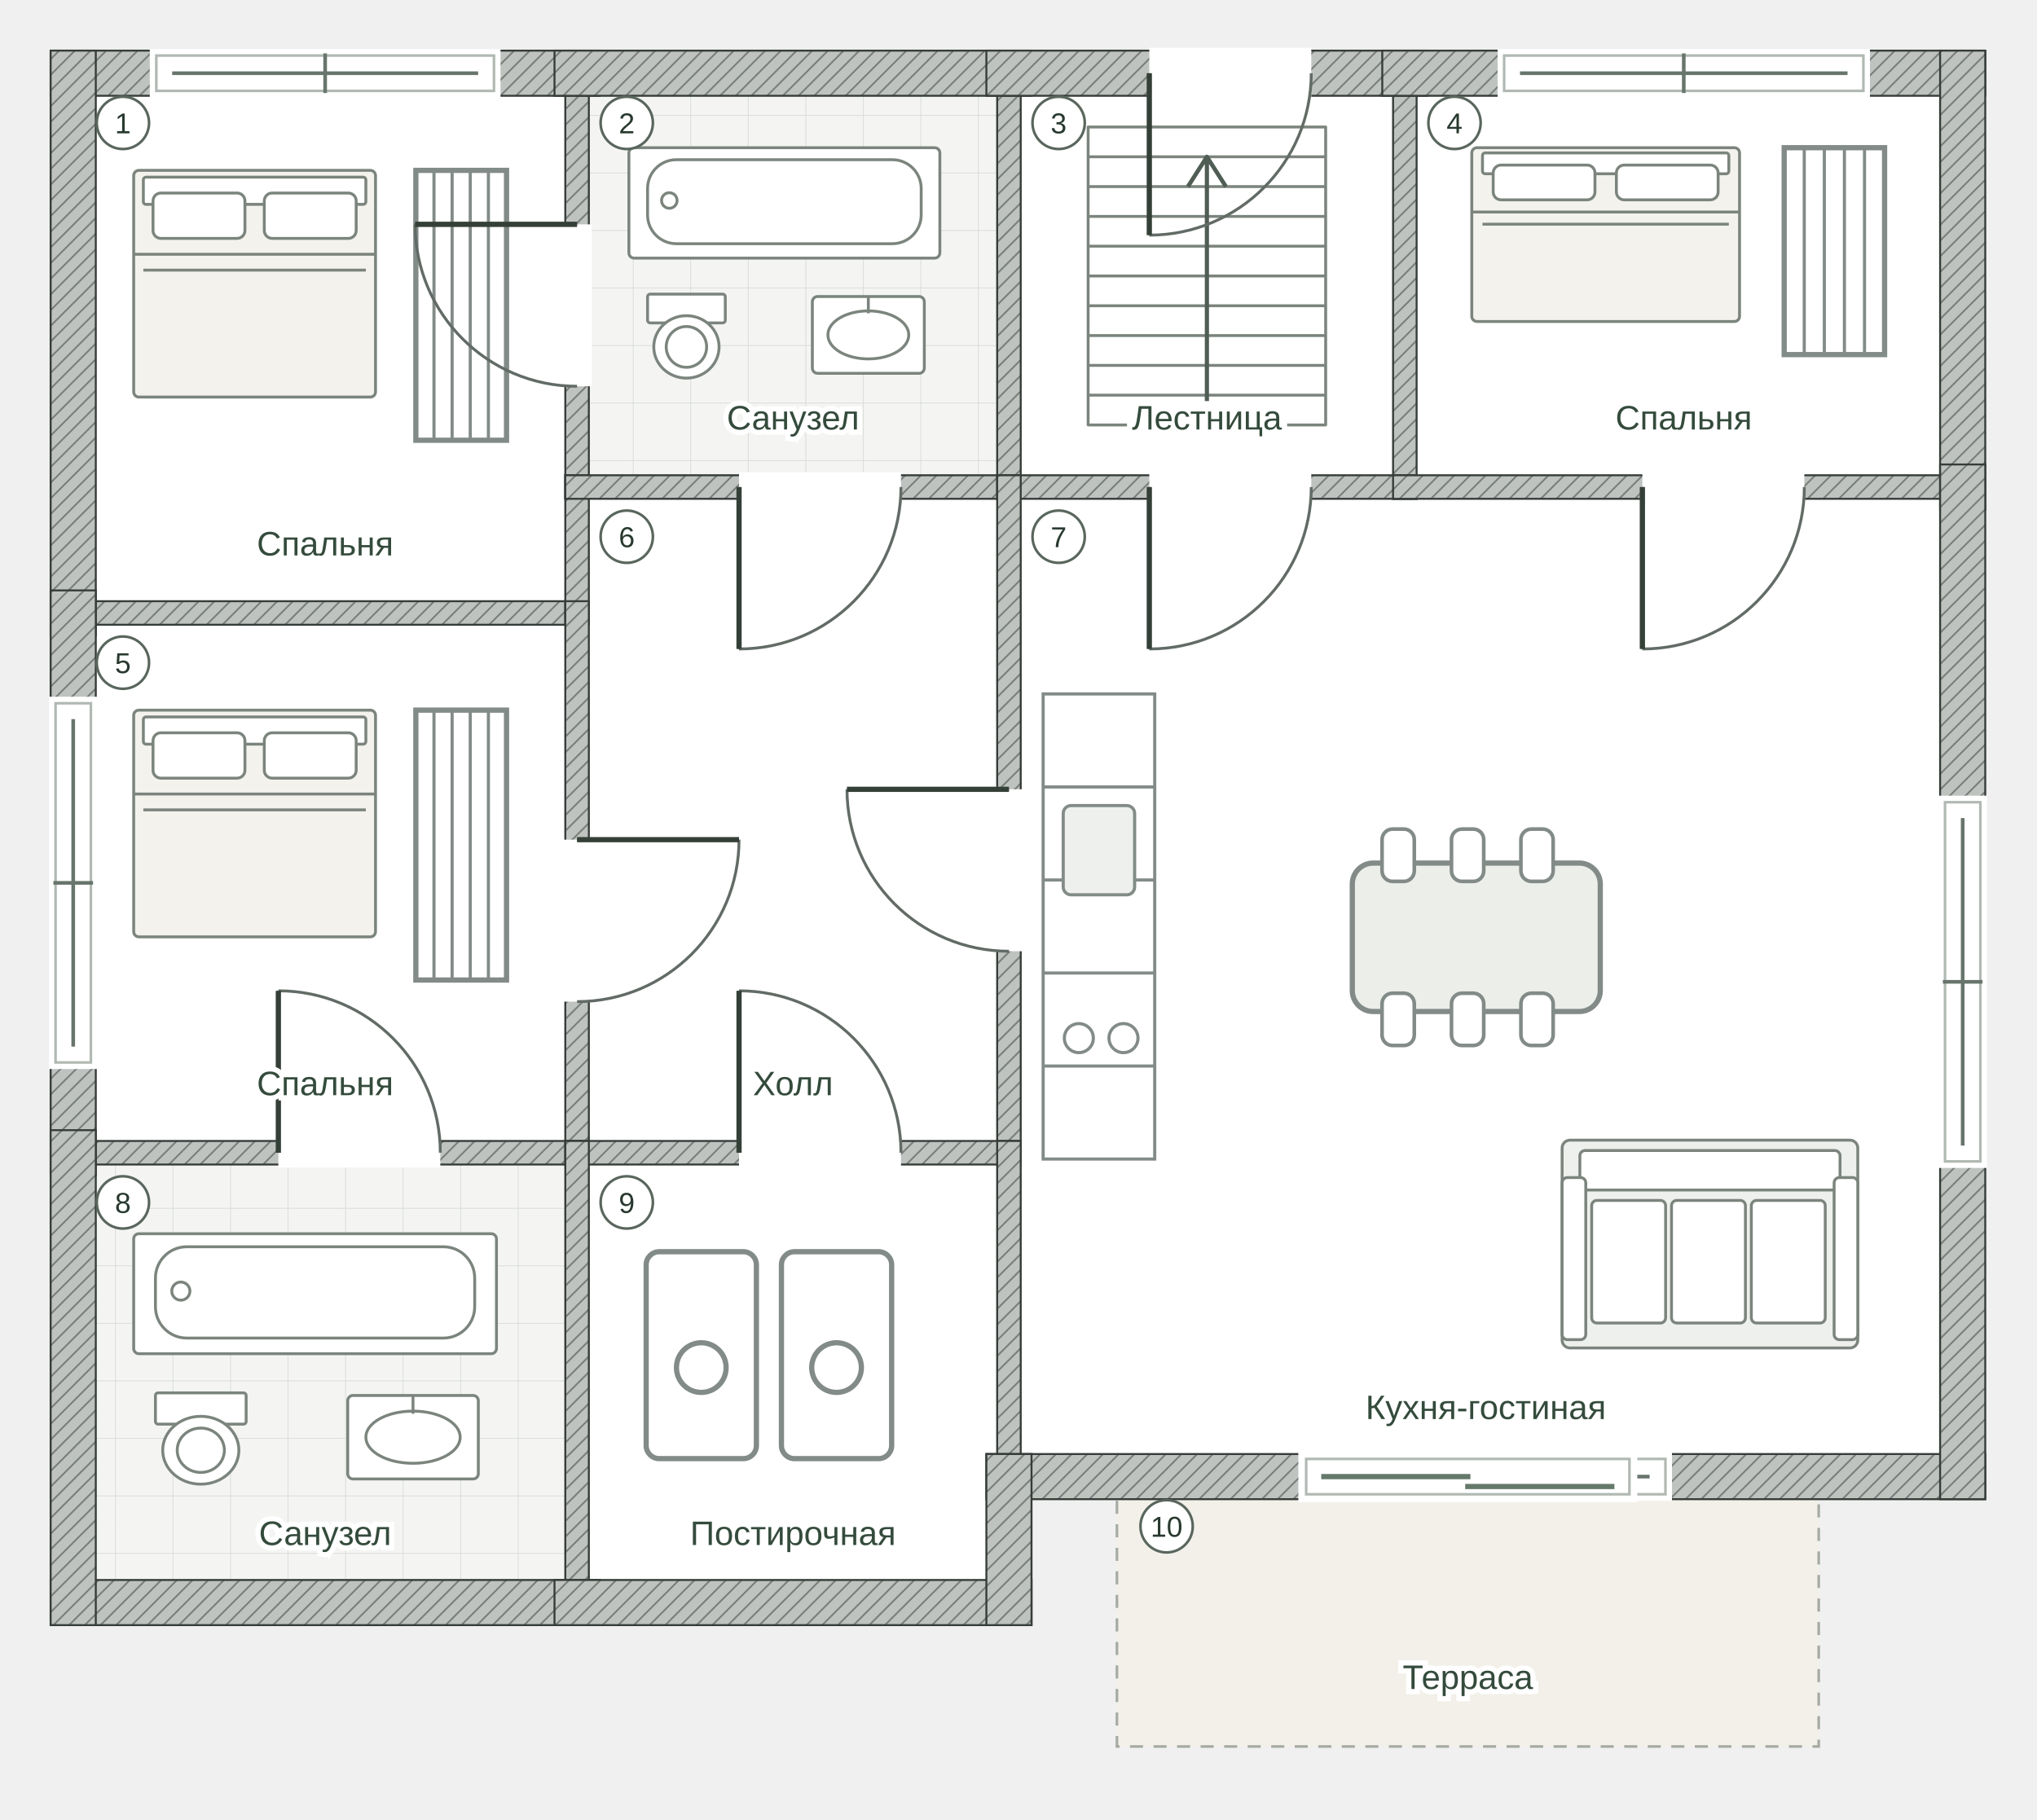
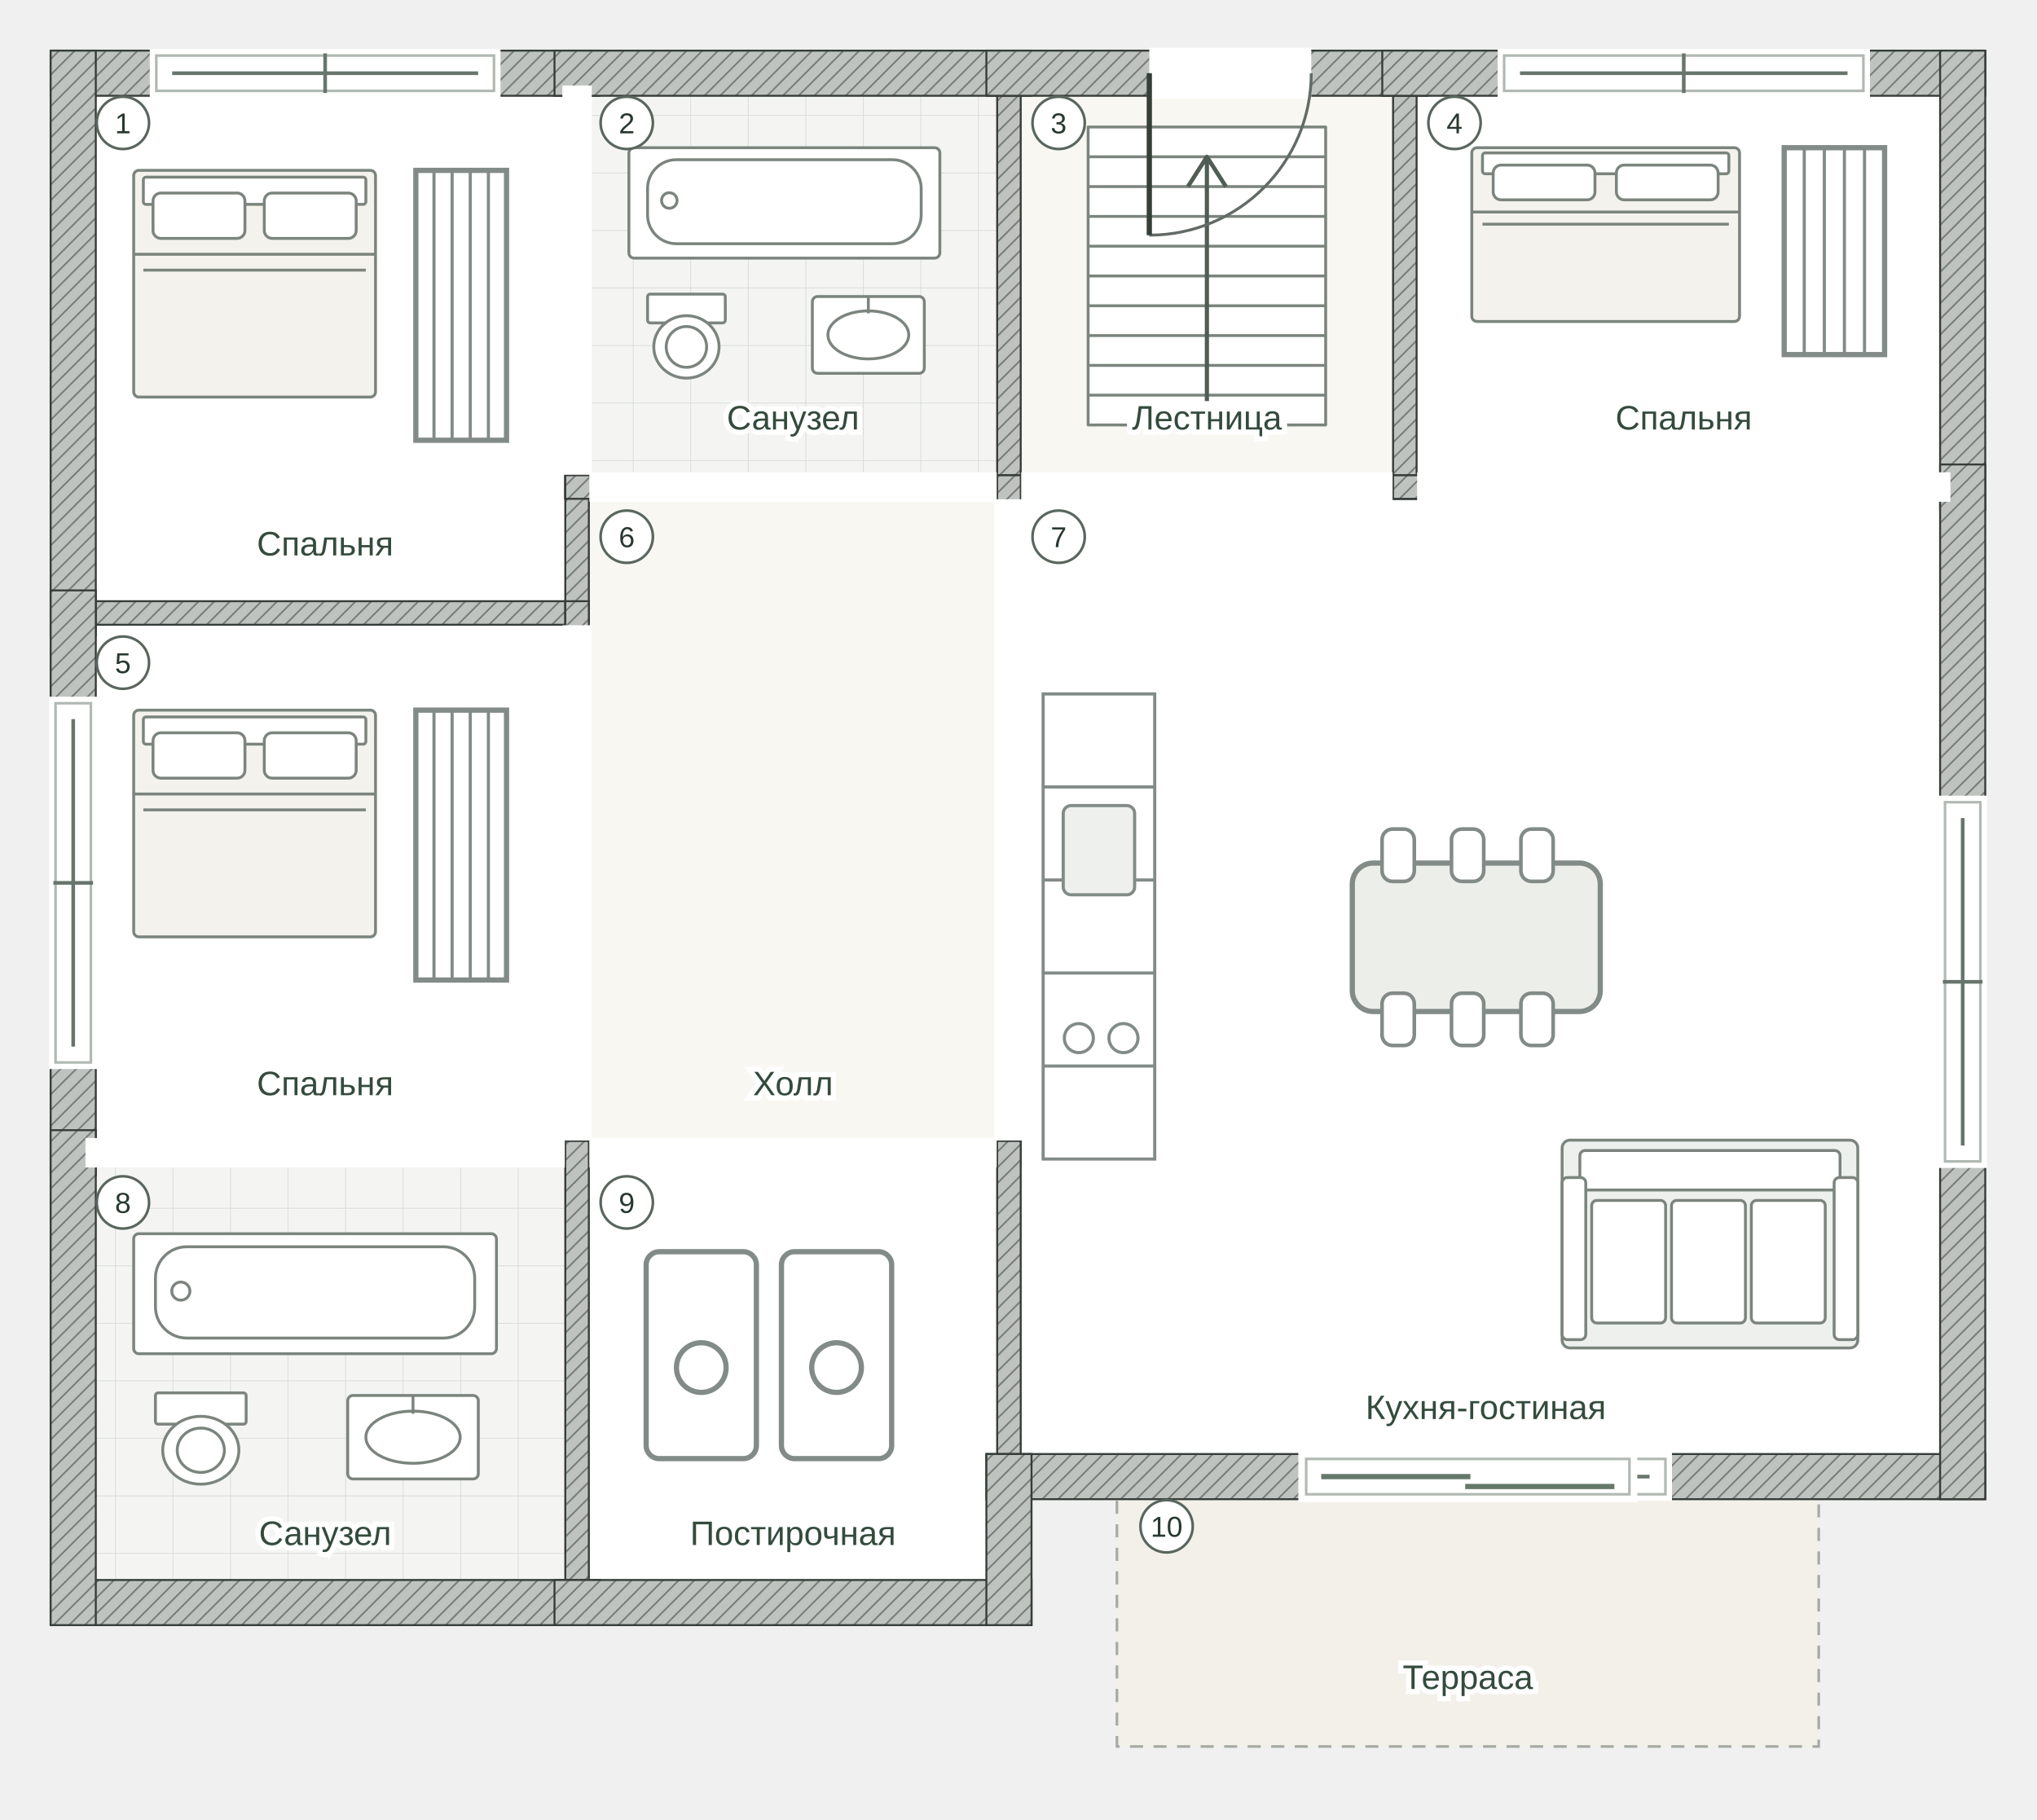
<svg xmlns="http://www.w3.org/2000/svg" viewBox="0 0 779 696" width="779" height="696">
  <defs>
    <pattern id="wallHatch" width="6" height="6" patternUnits="userSpaceOnUse">
      <rect width="6" height="6" fill="#bfc3c0" />
      <path d="M-1 1L1-1M0 6L6 0M5 7L7 5" stroke="#777d78" stroke-width=".65" />
    </pattern>
    <pattern id="planTiles" width="22" height="22" patternUnits="userSpaceOnUse">
      <rect width="22" height="22" fill="#f4f5f3" />
      <path d="M22 0H0V22" fill="none" stroke="#d8ddda" stroke-width=".6" />
    </pattern>
  </defs>
  <rect x="28" y="28" width="192.688" height="206.452" fill="#fff" />
  <rect x="220.688" y="28" width="165.161" height="158.28" fill="url(#planTiles)" />
-   <rect x="385.849" y="28" width="151.398" height="158.28" fill="#fff" />
+   <rect x="385.849" y="28" width="151.398" height="158.28" fill="#f8f7f2" />
  <rect x="537.247" y="28" width="213.333" height="158.28" fill="#fff" />
  <rect x="28" y="234.452" width="192.688" height="206.452" fill="#fff" />
-   <rect x="220.688" y="186.28" width="165.161" height="254.624" fill="#fff" />
+   <rect x="220.688" y="186.28" width="165.161" height="254.624" fill="#f8f7f2" />
  <rect x="385.849" y="186.28" width="364.731" height="378.495" fill="#fff" />
  <rect x="28" y="440.903" width="192.688" height="172.043" fill="url(#planTiles)" />
  <rect x="220.688" y="440.903" width="165.161" height="172.043" fill="#fff" />
  <rect x="427.14" y="564.774" width="268.387" height="103.226" fill="#f2f0e9" stroke="#a5aaa4" stroke-width="1" stroke-dasharray="5 4" />
  <g transform="translate(51.12258 65.16129)" stroke="#7b847d" stroke-width="1.1" stroke-linejoin="round">
    <rect x="0" y="0" width="92.49" height="86.71" rx="2" fill="#f4f2ed" />
    <rect x="3.7" y="2.601" width="85.091" height="10.405" rx="1" fill="white" />
    <rect x="7.399" y="8.671" width="35.146" height="17.342" rx="3" fill="white" />
    <rect x="49.945" y="8.671" width="35.146" height="17.342" rx="3" fill="white" />
    <path d="M0 32.083H92.49M3.7 38.152H88.791" fill="none" />
  </g>
  <rect x="159.028" y="65.161" width="34.684" height="103.226" fill="#ffffff" stroke="#828b87" stroke-width="2" />
  <line x1="165.965" y1="65.161" x2="165.965" y2="168.387" stroke="#828b87" stroke-width="1.2" />
  <line x1="172.902" y1="65.161" x2="172.902" y2="168.387" stroke="#828b87" stroke-width="1.2" />
  <line x1="179.838" y1="65.161" x2="179.838" y2="168.387" stroke="#828b87" stroke-width="1.2" />
  <line x1="186.775" y1="65.161" x2="186.775" y2="168.387" stroke="#828b87" stroke-width="1.2" />
  <g transform="translate(240.5075 56.49032)" stroke="#7b847d" stroke-width="1.1" stroke-linejoin="round">
    <rect x="0" y="0" width="118.916" height="42.229" rx="2" fill="white" />
    <rect x="7.135" y="4.59" width="104.646" height="32.131" rx="11.016" fill="white" />
    <ellipse cx="15.459" cy="20.196" rx="2.973" ry="2.973" fill="white" />
    <rect x="7.135" y="55.999" width="29.729" height="11.016" rx="1" fill="white" />
    <ellipse cx="21.999" cy="76.196" rx="12.486" ry="11.934" fill="white" />
    <ellipse cx="21.999" cy="76.196" rx="7.73" ry="7.803" fill="white" />
    <rect x="70.161" y="56.917" width="42.81" height="29.377" rx="2" fill="white" />
    <ellipse cx="91.565" cy="71.606" rx="15.459" ry="9.18" fill="white" />
    <path d="M91.565 56.917v6.426" fill="none" />
  </g>
  <g transform="translate(416.129 48.57634)" stroke="#7b847d" stroke-width="1.1" stroke-linejoin="round">
    <rect x="0" y="0" width="90.839" height="113.961" rx="0" fill="white" />
    <path d="M0 11.396H90.839" fill="none" />
    <path d="M0 22.792H90.839" fill="none" />
    <path d="M0 34.188H90.839" fill="none" />
    <path d="M0 45.585H90.839" fill="none" />
    <path d="M0 56.981H90.839" fill="none" />
    <path d="M0 68.377H90.839" fill="none" />
    <path d="M0 79.773H90.839" fill="none" />
    <path d="M0 91.169H90.839" fill="none" />
    <path d="M0 102.565H90.839" fill="none" />
    <path d="M45.419 104.844V11.396m-7.267 11.396l7.267 -11.396l7.267 11.396" fill="none" stroke="#4f5d54" stroke-width="1.6" />
  </g>
  <g transform="translate(562.8473 56.49032)" stroke="#7b847d" stroke-width="1.1" stroke-linejoin="round">
    <rect x="0" y="0" width="102.4" height="66.477" rx="2" fill="#f4f2ed" />
    <rect x="4.096" y="1.994" width="94.208" height="7.977" rx="1" fill="white" />
    <rect x="8.192" y="6.648" width="38.912" height="13.295" rx="3" fill="white" />
    <rect x="55.296" y="6.648" width="38.912" height="13.295" rx="3" fill="white" />
    <path d="M0 24.597H102.4M4.096 29.25H98.304" fill="none" />
  </g>
  <rect x="682.314" y="56.49" width="38.4" height="79.14" fill="#ffffff" stroke="#828b87" stroke-width="2" />
  <line x1="689.994" y1="56.49" x2="689.994" y2="135.63" stroke="#828b87" stroke-width="1.2" />
  <line x1="697.674" y1="56.49" x2="697.674" y2="135.63" stroke="#828b87" stroke-width="1.2" />
  <line x1="705.354" y1="56.49" x2="705.354" y2="135.63" stroke="#828b87" stroke-width="1.2" />
  <line x1="713.034" y1="56.49" x2="713.034" y2="135.63" stroke="#828b87" stroke-width="1.2" />
  <g transform="translate(51.12258 271.6129)" stroke="#7b847d" stroke-width="1.1" stroke-linejoin="round">
    <rect x="0" y="0" width="92.49" height="86.71" rx="2" fill="#f4f2ed" />
    <rect x="3.7" y="2.601" width="85.091" height="10.405" rx="1" fill="white" />
    <rect x="7.399" y="8.671" width="35.146" height="17.342" rx="3" fill="white" />
    <rect x="49.945" y="8.671" width="35.146" height="17.342" rx="3" fill="white" />
    <path d="M0 32.083H92.49M3.7 38.152H88.791" fill="none" />
  </g>
  <rect x="159.028" y="271.613" width="34.684" height="103.226" fill="#ffffff" stroke="#828b87" stroke-width="2" />
  <line x1="165.965" y1="271.613" x2="165.965" y2="374.839" stroke="#828b87" stroke-width="1.2" />
  <line x1="172.902" y1="271.613" x2="172.902" y2="374.839" stroke="#828b87" stroke-width="1.2" />
  <line x1="179.838" y1="271.613" x2="179.838" y2="374.839" stroke="#828b87" stroke-width="1.2" />
  <line x1="186.775" y1="271.613" x2="186.775" y2="374.839" stroke="#828b87" stroke-width="1.2" />
  <g stroke="#828b87" stroke-width="1.2" fill="white">
    <rect x="398.925" y="265.419" width="42.667" height="177.892" />
    <path d="M398.925 300.998h42.667" />
    <path d="M398.925 336.576h42.667" />
    <path d="M398.925 372.155h42.667" />
    <path d="M398.925 407.733h42.667" />
    <rect x="406.605" y="308.114" width="27.307" height="34.133" rx="3" fill="#edf0ed" />
    <circle cx="412.578" cy="397.06" r="5.547" />
    <circle cx="429.645" cy="397.06" r="5.547" />
  </g>
  <rect x="517.153" y="330.108" width="94.83" height="56.774" rx="8" fill="#eceeea" stroke="#828b87" stroke-width="2" />
  <rect x="528.532" y="317.108" width="12.328" height="20" rx="4" fill="#fff" stroke="#828b87" stroke-width="1.4" />
  <rect x="555.085" y="317.108" width="12.328" height="20" rx="4" fill="#fff" stroke="#828b87" stroke-width="1.4" />
  <rect x="581.637" y="317.108" width="12.328" height="20" rx="4" fill="#fff" stroke="#828b87" stroke-width="1.4" />
  <rect x="528.532" y="379.882" width="12.328" height="20" rx="4" fill="#fff" stroke="#828b87" stroke-width="1.4" />
  <rect x="555.085" y="379.882" width="12.328" height="20" rx="4" fill="#fff" stroke="#828b87" stroke-width="1.4" />
  <rect x="581.637" y="379.882" width="12.328" height="20" rx="4" fill="#fff" stroke="#828b87" stroke-width="1.4" />
  <g transform="translate(597.3935 436.086)" stroke="#7b847d" stroke-width="1.1" stroke-linejoin="round">
    <rect x="0" y="0" width="113.067" height="79.484" rx="3" fill="#edf0ed" />
    <rect x="6.784" y="3.974" width="99.499" height="15.102" rx="2" fill="white" />
    <rect x="11.307" y="23.05" width="28.267" height="46.895" rx="2" fill="white" />
    <rect x="41.835" y="23.05" width="28.267" height="46.895" rx="2" fill="white" />
    <rect x="72.363" y="23.05" width="28.267" height="46.895" rx="2" fill="white" />
    <rect x="0" y="14.307" width="9.045" height="61.997" rx="2" fill="white" />
    <rect x="104.021" y="14.307" width="9.045" height="61.997" rx="2" fill="white" />
  </g>
  <g transform="translate(51.12258 471.871)" stroke="#7b847d" stroke-width="1.1" stroke-linejoin="round">
    <rect x="0" y="0" width="138.735" height="45.901" rx="2" fill="white" />
    <rect x="8.324" y="4.989" width="122.087" height="34.925" rx="11.974" fill="white" />
    <ellipse cx="18.036" cy="21.953" rx="3.468" ry="3.468" fill="white" />
    <rect x="8.324" y="60.869" width="34.684" height="11.974" rx="1" fill="white" />
    <ellipse cx="25.666" cy="82.822" rx="14.567" ry="12.972" fill="white" />
    <ellipse cx="25.666" cy="82.822" rx="9.018" ry="8.482" fill="white" />
    <rect x="81.854" y="61.867" width="49.945" height="31.931" rx="2" fill="white" />
    <ellipse cx="106.826" cy="77.832" rx="18.036" ry="9.978" fill="white" />
    <path d="M106.826 61.867v6.985" fill="none" />
  </g>
  <rect x="247.114" y="478.753" width="42.149" height="79.14" rx="5" fill="#ffffff" stroke="#828b87" stroke-width="2" />
  <circle cx="268.189" cy="523.071" r="9.497" fill="none" stroke="#828b87" stroke-width="2" />
  <rect x="298.842" y="478.753" width="42.149" height="79.14" rx="5" fill="#ffffff" stroke="#828b87" stroke-width="2" />
  <circle cx="319.917" cy="523.071" r="9.497" fill="none" stroke="#828b87" stroke-width="2" />
  <path d="M220.688 28L220.688 186.28" fill="none" stroke="#363d39" stroke-width="9.758" stroke-linecap="square" />
  <path d="M220.688 28L220.688 186.28" fill="none" stroke="url(#wallHatch)" stroke-width="8.258" stroke-linecap="square" />
  <path d="M28 234.452L220.688 234.452" fill="none" stroke="#363d39" stroke-width="9.758" stroke-linecap="square" />
  <path d="M28 234.452L220.688 234.452" fill="none" stroke="url(#wallHatch)" stroke-width="8.258" stroke-linecap="square" />
  <path d="M220.688 186.28L220.688 234.452" fill="none" stroke="#363d39" stroke-width="9.758" stroke-linecap="square" />
  <path d="M220.688 186.28L220.688 234.452" fill="none" stroke="url(#wallHatch)" stroke-width="8.258" stroke-linecap="square" />
  <path d="M385.849 28L385.849 186.28" fill="none" stroke="#363d39" stroke-width="9.758" stroke-linecap="square" />
  <path d="M385.849 28L385.849 186.28" fill="none" stroke="url(#wallHatch)" stroke-width="8.258" stroke-linecap="square" />
  <path d="M220.688 186.28L385.849 186.28" fill="none" stroke="#363d39" stroke-width="9.758" stroke-linecap="square" />
  <path d="M220.688 186.28L385.849 186.28" fill="none" stroke="url(#wallHatch)" stroke-width="8.258" stroke-linecap="square" />
  <path d="M537.247 28L537.247 186.28" fill="none" stroke="#363d39" stroke-width="9.758" stroke-linecap="square" />
  <path d="M537.247 28L537.247 186.28" fill="none" stroke="url(#wallHatch)" stroke-width="8.258" stroke-linecap="square" />
  <path d="M385.849 186.28L537.247 186.28" fill="none" stroke="#363d39" stroke-width="9.758" stroke-linecap="square" />
  <path d="M385.849 186.28L537.247 186.28" fill="none" stroke="url(#wallHatch)" stroke-width="8.258" stroke-linecap="square" />
  <path d="M537.247 186.28L750.581 186.28" fill="none" stroke="#363d39" stroke-width="9.758" stroke-linecap="square" />
  <path d="M537.247 186.28L750.581 186.28" fill="none" stroke="url(#wallHatch)" stroke-width="8.258" stroke-linecap="square" />
  <path d="M220.688 234.452L220.688 440.903" fill="none" stroke="#363d39" stroke-width="9.758" stroke-linecap="square" />
  <path d="M220.688 234.452L220.688 440.903" fill="none" stroke="url(#wallHatch)" stroke-width="8.258" stroke-linecap="square" />
  <path d="M28 440.903L220.688 440.903" fill="none" stroke="#363d39" stroke-width="9.758" stroke-linecap="square" />
  <path d="M28 440.903L220.688 440.903" fill="none" stroke="url(#wallHatch)" stroke-width="8.258" stroke-linecap="square" />
  <path d="M385.849 186.28L385.849 440.903" fill="none" stroke="#363d39" stroke-width="9.758" stroke-linecap="square" />
  <path d="M385.849 186.28L385.849 440.903" fill="none" stroke="url(#wallHatch)" stroke-width="8.258" stroke-linecap="square" />
  <path d="M220.688 440.903L385.849 440.903" fill="none" stroke="#363d39" stroke-width="9.758" stroke-linecap="square" />
  <path d="M220.688 440.903L385.849 440.903" fill="none" stroke="url(#wallHatch)" stroke-width="8.258" stroke-linecap="square" />
  <path d="M385.849 440.903L385.849 564.774" fill="none" stroke="#363d39" stroke-width="9.758" stroke-linecap="square" />
  <path d="M385.849 440.903L385.849 564.774" fill="none" stroke="url(#wallHatch)" stroke-width="8.258" stroke-linecap="square" />
  <path d="M220.688 440.903L220.688 612.946" fill="none" stroke="#363d39" stroke-width="9.758" stroke-linecap="square" />
  <path d="M220.688 440.903L220.688 612.946" fill="none" stroke="url(#wallHatch)" stroke-width="8.258" stroke-linecap="square" />
  <path d="M28 28L220.688 28" fill="none" stroke="#363d39" stroke-width="18.016" stroke-linecap="square" />
  <path d="M28 28L220.688 28" fill="none" stroke="url(#wallHatch)" stroke-width="16.516" stroke-linecap="square" />
  <path d="M28 28L28 234.452" fill="none" stroke="#363d39" stroke-width="18.016" stroke-linecap="square" />
  <path d="M28 28L28 234.452" fill="none" stroke="url(#wallHatch)" stroke-width="16.516" stroke-linecap="square" />
  <path d="M220.688 28L385.849 28" fill="none" stroke="#363d39" stroke-width="18.016" stroke-linecap="square" />
  <path d="M220.688 28L385.849 28" fill="none" stroke="url(#wallHatch)" stroke-width="16.516" stroke-linecap="square" />
  <path d="M385.849 28L537.247 28" fill="none" stroke="#363d39" stroke-width="18.016" stroke-linecap="square" />
  <path d="M385.849 28L537.247 28" fill="none" stroke="url(#wallHatch)" stroke-width="16.516" stroke-linecap="square" />
  <path d="M537.247 28L750.581 28" fill="none" stroke="#363d39" stroke-width="18.016" stroke-linecap="square" />
  <path d="M537.247 28L750.581 28" fill="none" stroke="url(#wallHatch)" stroke-width="16.516" stroke-linecap="square" />
  <path d="M750.581 28L750.581 186.28" fill="none" stroke="#363d39" stroke-width="18.016" stroke-linecap="square" />
  <path d="M750.581 28L750.581 186.28" fill="none" stroke="url(#wallHatch)" stroke-width="16.516" stroke-linecap="square" />
  <path d="M28 234.452L28 440.903" fill="none" stroke="#363d39" stroke-width="18.016" stroke-linecap="square" />
  <path d="M28 234.452L28 440.903" fill="none" stroke="url(#wallHatch)" stroke-width="16.516" stroke-linecap="square" />
  <path d="M385.849 564.774L750.581 564.774" fill="none" stroke="#363d39" stroke-width="18.016" stroke-linecap="square" />
  <path d="M385.849 564.774L750.581 564.774" fill="none" stroke="url(#wallHatch)" stroke-width="16.516" stroke-linecap="square" />
  <path d="M750.581 186.28L750.581 564.774" fill="none" stroke="#363d39" stroke-width="18.016" stroke-linecap="square" />
  <path d="M750.581 186.28L750.581 564.774" fill="none" stroke="url(#wallHatch)" stroke-width="16.516" stroke-linecap="square" />
  <path d="M28 612.946L220.688 612.946" fill="none" stroke="#363d39" stroke-width="18.016" stroke-linecap="square" />
  <path d="M28 612.946L220.688 612.946" fill="none" stroke="url(#wallHatch)" stroke-width="16.516" stroke-linecap="square" />
  <path d="M28 440.903L28 612.946" fill="none" stroke="#363d39" stroke-width="18.016" stroke-linecap="square" />
  <path d="M28 440.903L28 612.946" fill="none" stroke="url(#wallHatch)" stroke-width="16.516" stroke-linecap="square" />
  <path d="M220.688 612.946L385.849 612.946" fill="none" stroke="#363d39" stroke-width="18.016" stroke-linecap="square" />
  <path d="M220.688 612.946L385.849 612.946" fill="none" stroke="url(#wallHatch)" stroke-width="16.516" stroke-linecap="square" />
  <path d="M385.849 564.774L385.849 612.946" fill="none" stroke="#363d39" stroke-width="18.016" stroke-linecap="square" />
  <path d="M385.849 564.774L385.849 612.946" fill="none" stroke="url(#wallHatch)" stroke-width="16.516" stroke-linecap="square" />
  <path d="M66.538 28L182.151 28" fill="none" stroke="white" stroke-width="18.516" stroke-linecap="square" />
  <path d="M66.538 28L182.151 28" fill="none" stroke="#b1b9b3" stroke-width="14.516" stroke-linecap="square" />
  <path d="M66.538 28L182.151 28" fill="none" stroke="white" stroke-width="12.516" stroke-linecap="square" />
  <path d="M66.538 28L182.151 28" fill="none" stroke="#68756c" stroke-width="1.4" stroke-linecap="square" />
  <path d="M124.344 21.118L124.344 34.882" fill="none" stroke="#68756c" stroke-width="1.4" stroke-linecap="square" />
  <path d="M581.978 28L705.849 28" fill="none" stroke="white" stroke-width="18.516" stroke-linecap="square" />
  <path d="M581.978 28L705.849 28" fill="none" stroke="#b1b9b3" stroke-width="14.516" stroke-linecap="square" />
  <path d="M581.978 28L705.849 28" fill="none" stroke="white" stroke-width="12.516" stroke-linecap="square" />
  <path d="M581.978 28L705.849 28" fill="none" stroke="#68756c" stroke-width="1.4" stroke-linecap="square" />
  <path d="M643.914 21.118L643.914 34.882" fill="none" stroke="#68756c" stroke-width="1.4" stroke-linecap="square" />
  <path d="M28 275.742L28 399.613" fill="none" stroke="white" stroke-width="18.516" stroke-linecap="square" />
  <path d="M28 275.742L28 399.613" fill="none" stroke="#b1b9b3" stroke-width="14.516" stroke-linecap="square" />
  <path d="M28 275.742L28 399.613" fill="none" stroke="white" stroke-width="12.516" stroke-linecap="square" />
  <path d="M28 275.742L28 399.613" fill="none" stroke="#68756c" stroke-width="1.4" stroke-linecap="square" />
  <path d="M21.118 337.677L34.882 337.677" fill="none" stroke="#68756c" stroke-width="1.4" stroke-linecap="square" />
  <path d="M506.28 564.774L630.151 564.774" fill="none" stroke="white" stroke-width="18.516" stroke-linecap="square" />
  <path d="M506.28 564.774L630.151 564.774" fill="none" stroke="#b1b9b3" stroke-width="14.516" stroke-linecap="square" />
  <path d="M506.28 564.774L630.151 564.774" fill="none" stroke="white" stroke-width="12.516" stroke-linecap="square" />
  <path d="M506.28 564.774L630.151 564.774" fill="none" stroke="#68756c" stroke-width="1.4" stroke-linecap="square" />
  <path d="M568.215 557.892L568.215 571.656" fill="none" stroke="#68756c" stroke-width="1.4" stroke-linecap="square" />
  <path d="M750.581 313.591L750.581 437.462" fill="none" stroke="white" stroke-width="18.516" stroke-linecap="square" />
  <path d="M750.581 313.591L750.581 437.462" fill="none" stroke="#b1b9b3" stroke-width="14.516" stroke-linecap="square" />
  <path d="M750.581 313.591L750.581 437.462" fill="none" stroke="white" stroke-width="12.516" stroke-linecap="square" />
  <path d="M750.581 313.591L750.581 437.462" fill="none" stroke="#68756c" stroke-width="1.4" stroke-linecap="square" />
  <path d="M743.699 375.527L757.462 375.527" fill="none" stroke="#68756c" stroke-width="1.4" stroke-linecap="square" />
-   <g transform="translate(385.8495 301.8925) rotate(90) scale(1 1)" data-plan-door="true">
-     <path d="M0 0H61.935" stroke="white" stroke-width="11.258" />
-     <path d="M0 0V61.935M61.935 0A61.935 61.935 0 0 1 0 61.935" fill="none" stroke="#626b65" stroke-width="1.1" />
-     <path d="M0 0V61.935" stroke="#343f37" stroke-width="2" />
-   </g>
-   <g transform="translate(439.5269 186.2796) scale(1 1)" data-plan-door="true">
-     <path d="M0 0H61.935" stroke="white" stroke-width="11.258" />
-     <path d="M0 0V61.935M61.935 0A61.935 61.935 0 0 1 0 61.935" fill="none" stroke="#626b65" stroke-width="1.1" />
-     <path d="M0 0V61.935" stroke="#343f37" stroke-width="2" />
-   </g>
-   <g transform="translate(282.6237 186.2796) scale(1 1)" data-plan-door="true">
-     <path d="M0 0H61.935" stroke="white" stroke-width="11.258" />
-     <path d="M0 0V61.935M61.935 0A61.935 61.935 0 0 1 0 61.935" fill="none" stroke="#626b65" stroke-width="1.1" />
-     <path d="M0 0V61.935" stroke="#343f37" stroke-width="2" />
-   </g>
-   <g transform="translate(220.6882 321.1613) rotate(90) scale(1 -1)" data-plan-door="true">
-     <path d="M0 0H61.935" stroke="white" stroke-width="11.258" />
-     <path d="M0 0V61.935M61.935 0A61.935 61.935 0 0 1 0 61.935" fill="none" stroke="#626b65" stroke-width="1.1" />
-     <path d="M0 0V61.935" stroke="#343f37" stroke-width="2" />
-   </g>
-   <g transform="translate(282.6237 440.9032) scale(1 -1)" data-plan-door="true">
-     <path d="M0 0H61.935" stroke="white" stroke-width="11.258" />
-     <path d="M0 0V61.935M61.935 0A61.935 61.935 0 0 1 0 61.935" fill="none" stroke="#626b65" stroke-width="1.1" />
-     <path d="M0 0V61.935" stroke="#343f37" stroke-width="2" />
-   </g>
-   <g transform="translate(628.086 186.2796) scale(1 1)" data-plan-door="true">
-     <path d="M0 0H61.935" stroke="white" stroke-width="11.258" />
-     <path d="M0 0V61.935M61.935 0A61.935 61.935 0 0 1 0 61.935" fill="none" stroke="#626b65" stroke-width="1.1" />
-     <path d="M0 0V61.935" stroke="#343f37" stroke-width="2" />
-   </g>
-   <g transform="translate(220.6882 85.80645) rotate(90) scale(1 1)" data-plan-door="true">
-     <path d="M0 0H61.935" stroke="white" stroke-width="11.258" />
-     <path d="M0 0V61.935M61.935 0A61.935 61.935 0 0 1 0 61.935" fill="none" stroke="#626b65" stroke-width="1.1" />
-     <path d="M0 0V61.935" stroke="#343f37" stroke-width="2" />
-   </g>
-   <g transform="translate(106.4516 440.9032) scale(1 -1)" data-plan-door="true">
-     <path d="M0 0H61.935" stroke="white" stroke-width="11.258" />
-     <path d="M0 0V61.935M61.935 0A61.935 61.935 0 0 1 0 61.935" fill="none" stroke="#626b65" stroke-width="1.1" />
-     <path d="M0 0V61.935" stroke="#343f37" stroke-width="2" />
-   </g>
+   <path d="M385.849 196.602L385.849 430.581" fill="none" stroke="white" stroke-width="11.258" stroke-linecap="square" />
+   <path d="M396.172 186.28L526.925 186.28" fill="none" stroke="white" stroke-width="11.258" stroke-linecap="square" />
+   <path d="M231.011 186.28L375.527 186.28" fill="none" stroke="white" stroke-width="11.258" stroke-linecap="square" />
+   <path d="M220.688 244.774L220.688 430.581" fill="none" stroke="white" stroke-width="11.258" stroke-linecap="square" />
+   <path d="M231.011 440.903L375.527 440.903" fill="none" stroke="white" stroke-width="11.258" stroke-linecap="square" />
+   <path d="M547.57 186.28L740.258 186.28" fill="none" stroke="white" stroke-width="11.258" stroke-linecap="square" />
+   <path d="M220.688 38.323L220.688 175.957" fill="none" stroke="white" stroke-width="11.258" stroke-linecap="square" />
+   <path d="M38.323 440.903L210.366 440.903" fill="none" stroke="white" stroke-width="11.258" stroke-linecap="square" />
  <g transform="translate(439.5269 28) scale(1 1)" data-plan-door="true">
    <path d="M0 0H61.935" stroke="white" stroke-width="19.516" />
    <path d="M0 0V61.935M61.935 0A61.935 61.935 0 0 1 0 61.935" fill="none" stroke="#626b65" stroke-width="1.1" />
    <path d="M0 0V61.935" stroke="#343f37" stroke-width="2" />
  </g>
  <path d="M506.28 564.774L616.387 564.774" fill="none" stroke="white" stroke-width="19.516" stroke-linecap="square" />
  <path d="M506.28 564.774L616.387 564.774" fill="none" stroke="#b1b9b3" stroke-width="14.516" stroke-linecap="square" />
  <path d="M506.28 564.774L616.387 564.774" fill="none" stroke="white" stroke-width="12.516" stroke-linecap="square" />
  <path d="M506.28 564.774L561.333 564.774" fill="none" stroke="#65796a" stroke-width="2" stroke-linecap="square" />
  <path d="M561.333 568.559L616.387 568.559" fill="none" stroke="#65796a" stroke-width="2" stroke-linecap="square" />
  <circle cx="47" cy="47" r="10" fill="white" stroke="#59665d" stroke-width="1" />
  <text x="47" y="51" text-anchor="middle" font-family="Arial,sans-serif" font-size="11" fill="#28392f">1</text>
  <text x="124.344" y="212.452" text-anchor="middle" font-family="Arial,sans-serif" font-size="13" fill="#344b3c" stroke="white" stroke-width="4" paint-order="stroke">Спальня</text>
  <circle cx="239.688" cy="47" r="10" fill="white" stroke="#59665d" stroke-width="1" />
  <text x="239.688" y="51" text-anchor="middle" font-family="Arial,sans-serif" font-size="11" fill="#28392f">2</text>
  <text x="303.269" y="164.28" text-anchor="middle" font-family="Arial,sans-serif" font-size="13" fill="#344b3c" stroke="white" stroke-width="4" paint-order="stroke">Санузел</text>
  <circle cx="404.849" cy="47" r="10" fill="white" stroke="#59665d" stroke-width="1" />
  <text x="404.849" y="51" text-anchor="middle" font-family="Arial,sans-serif" font-size="11" fill="#28392f">3</text>
  <text x="461.548" y="164.28" text-anchor="middle" font-family="Arial,sans-serif" font-size="13" fill="#344b3c" stroke="white" stroke-width="4" paint-order="stroke">Лестница</text>
  <circle cx="556.247" cy="47" r="10" fill="white" stroke="#59665d" stroke-width="1" />
  <text x="556.247" y="51" text-anchor="middle" font-family="Arial,sans-serif" font-size="11" fill="#28392f">4</text>
  <text x="643.914" y="164.28" text-anchor="middle" font-family="Arial,sans-serif" font-size="13" fill="#344b3c" stroke="white" stroke-width="4" paint-order="stroke">Спальня</text>
  <circle cx="47" cy="253.452" r="10" fill="white" stroke="#59665d" stroke-width="1" />
  <text x="47" y="257.452" text-anchor="middle" font-family="Arial,sans-serif" font-size="11" fill="#28392f">5</text>
  <text x="124.344" y="418.903" text-anchor="middle" font-family="Arial,sans-serif" font-size="13" fill="#344b3c" stroke="white" stroke-width="4" paint-order="stroke">Спальня</text>
  <circle cx="239.688" cy="205.28" r="10" fill="white" stroke="#59665d" stroke-width="1" />
  <text x="239.688" y="209.28" text-anchor="middle" font-family="Arial,sans-serif" font-size="11" fill="#28392f">6</text>
  <text x="303.269" y="418.903" text-anchor="middle" font-family="Arial,sans-serif" font-size="13" fill="#344b3c" stroke="white" stroke-width="4" paint-order="stroke">Холл</text>
  <circle cx="404.849" cy="205.28" r="10" fill="white" stroke="#59665d" stroke-width="1" />
  <text x="404.849" y="209.28" text-anchor="middle" font-family="Arial,sans-serif" font-size="11" fill="#28392f">7</text>
  <text x="568.215" y="542.774" text-anchor="middle" font-family="Arial,sans-serif" font-size="13" fill="#344b3c" stroke="white" stroke-width="4" paint-order="stroke">Кухня-гостиная</text>
  <circle cx="47" cy="459.903" r="10" fill="white" stroke="#59665d" stroke-width="1" />
  <text x="47" y="463.903" text-anchor="middle" font-family="Arial,sans-serif" font-size="11" fill="#28392f">8</text>
  <text x="124.344" y="590.946" text-anchor="middle" font-family="Arial,sans-serif" font-size="13" fill="#344b3c" stroke="white" stroke-width="4" paint-order="stroke">Санузел</text>
  <circle cx="239.688" cy="459.903" r="10" fill="white" stroke="#59665d" stroke-width="1" />
  <text x="239.688" y="463.903" text-anchor="middle" font-family="Arial,sans-serif" font-size="11" fill="#28392f">9</text>
  <text x="303.269" y="590.946" text-anchor="middle" font-family="Arial,sans-serif" font-size="13" fill="#344b3c" stroke="white" stroke-width="4" paint-order="stroke">Постирочная</text>
  <circle cx="446.14" cy="583.774" r="10" fill="white" stroke="#59665d" stroke-width="1" />
  <text x="446.14" y="587.774" text-anchor="middle" font-family="Arial,sans-serif" font-size="11" fill="#28392f">10</text>
  <text x="561.333" y="646" text-anchor="middle" font-family="Arial,sans-serif" font-size="13" fill="#344b3c" stroke="white" stroke-width="4" paint-order="stroke">Терраса</text>
</svg>
